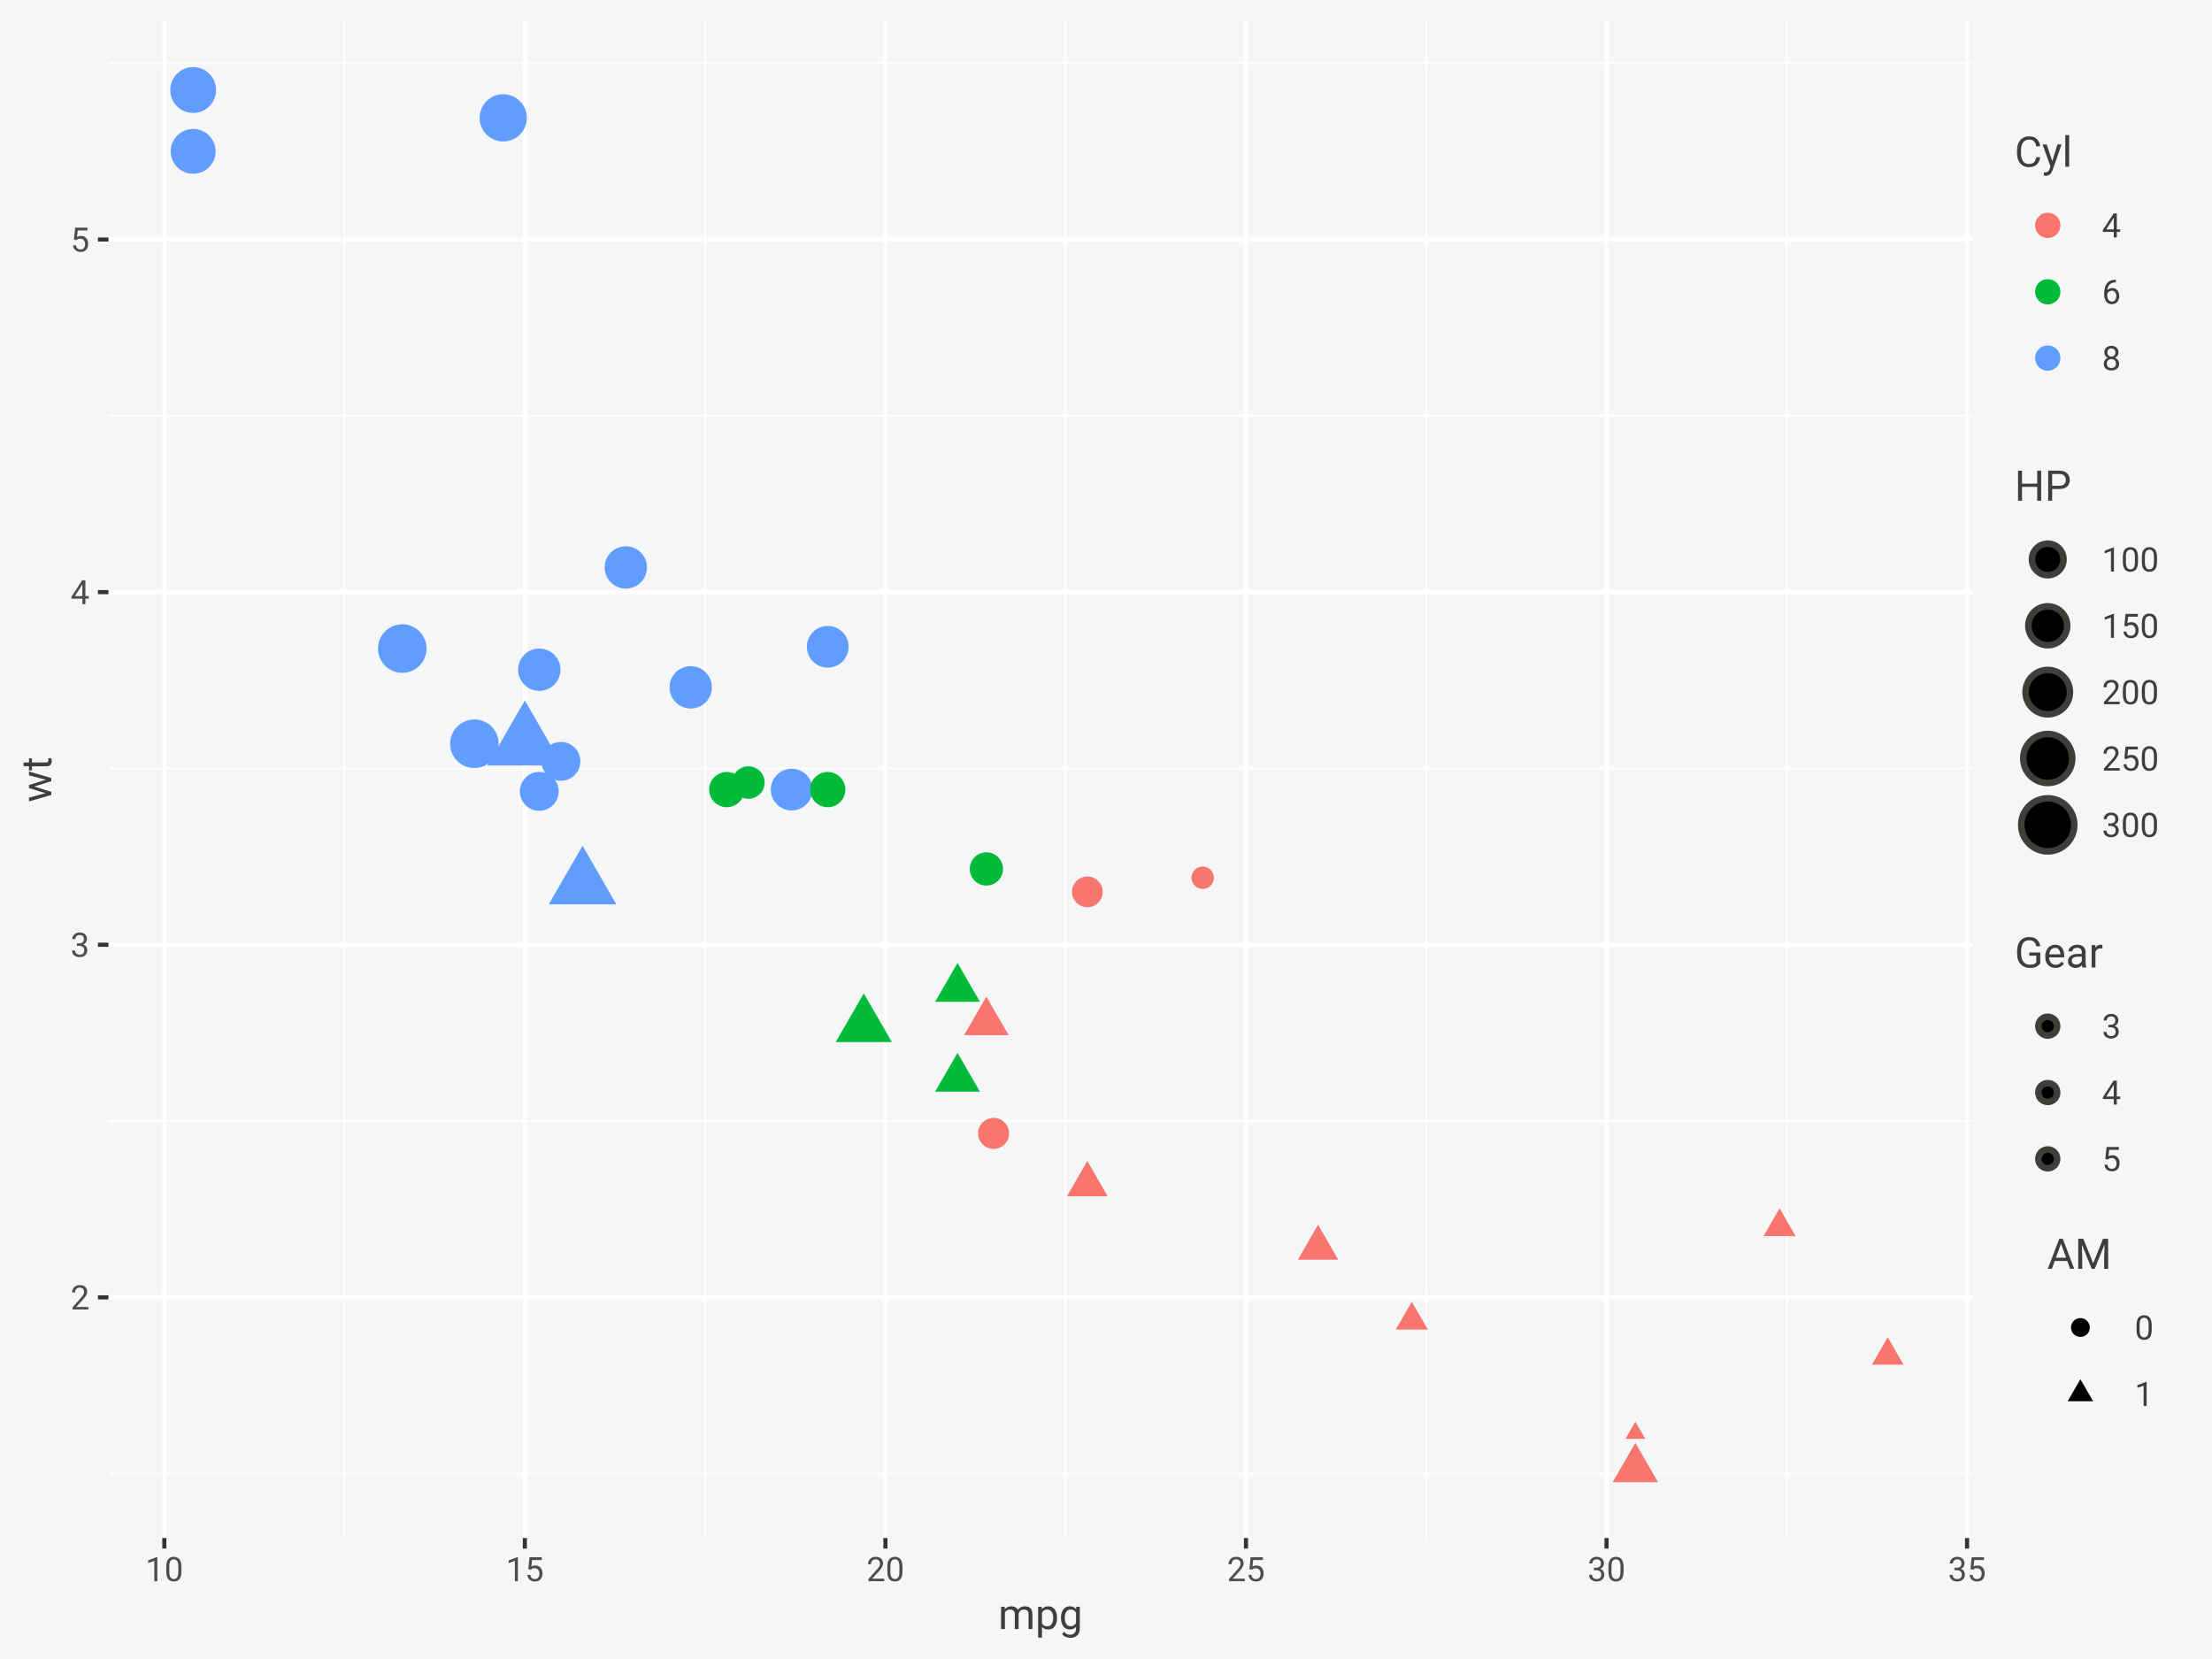
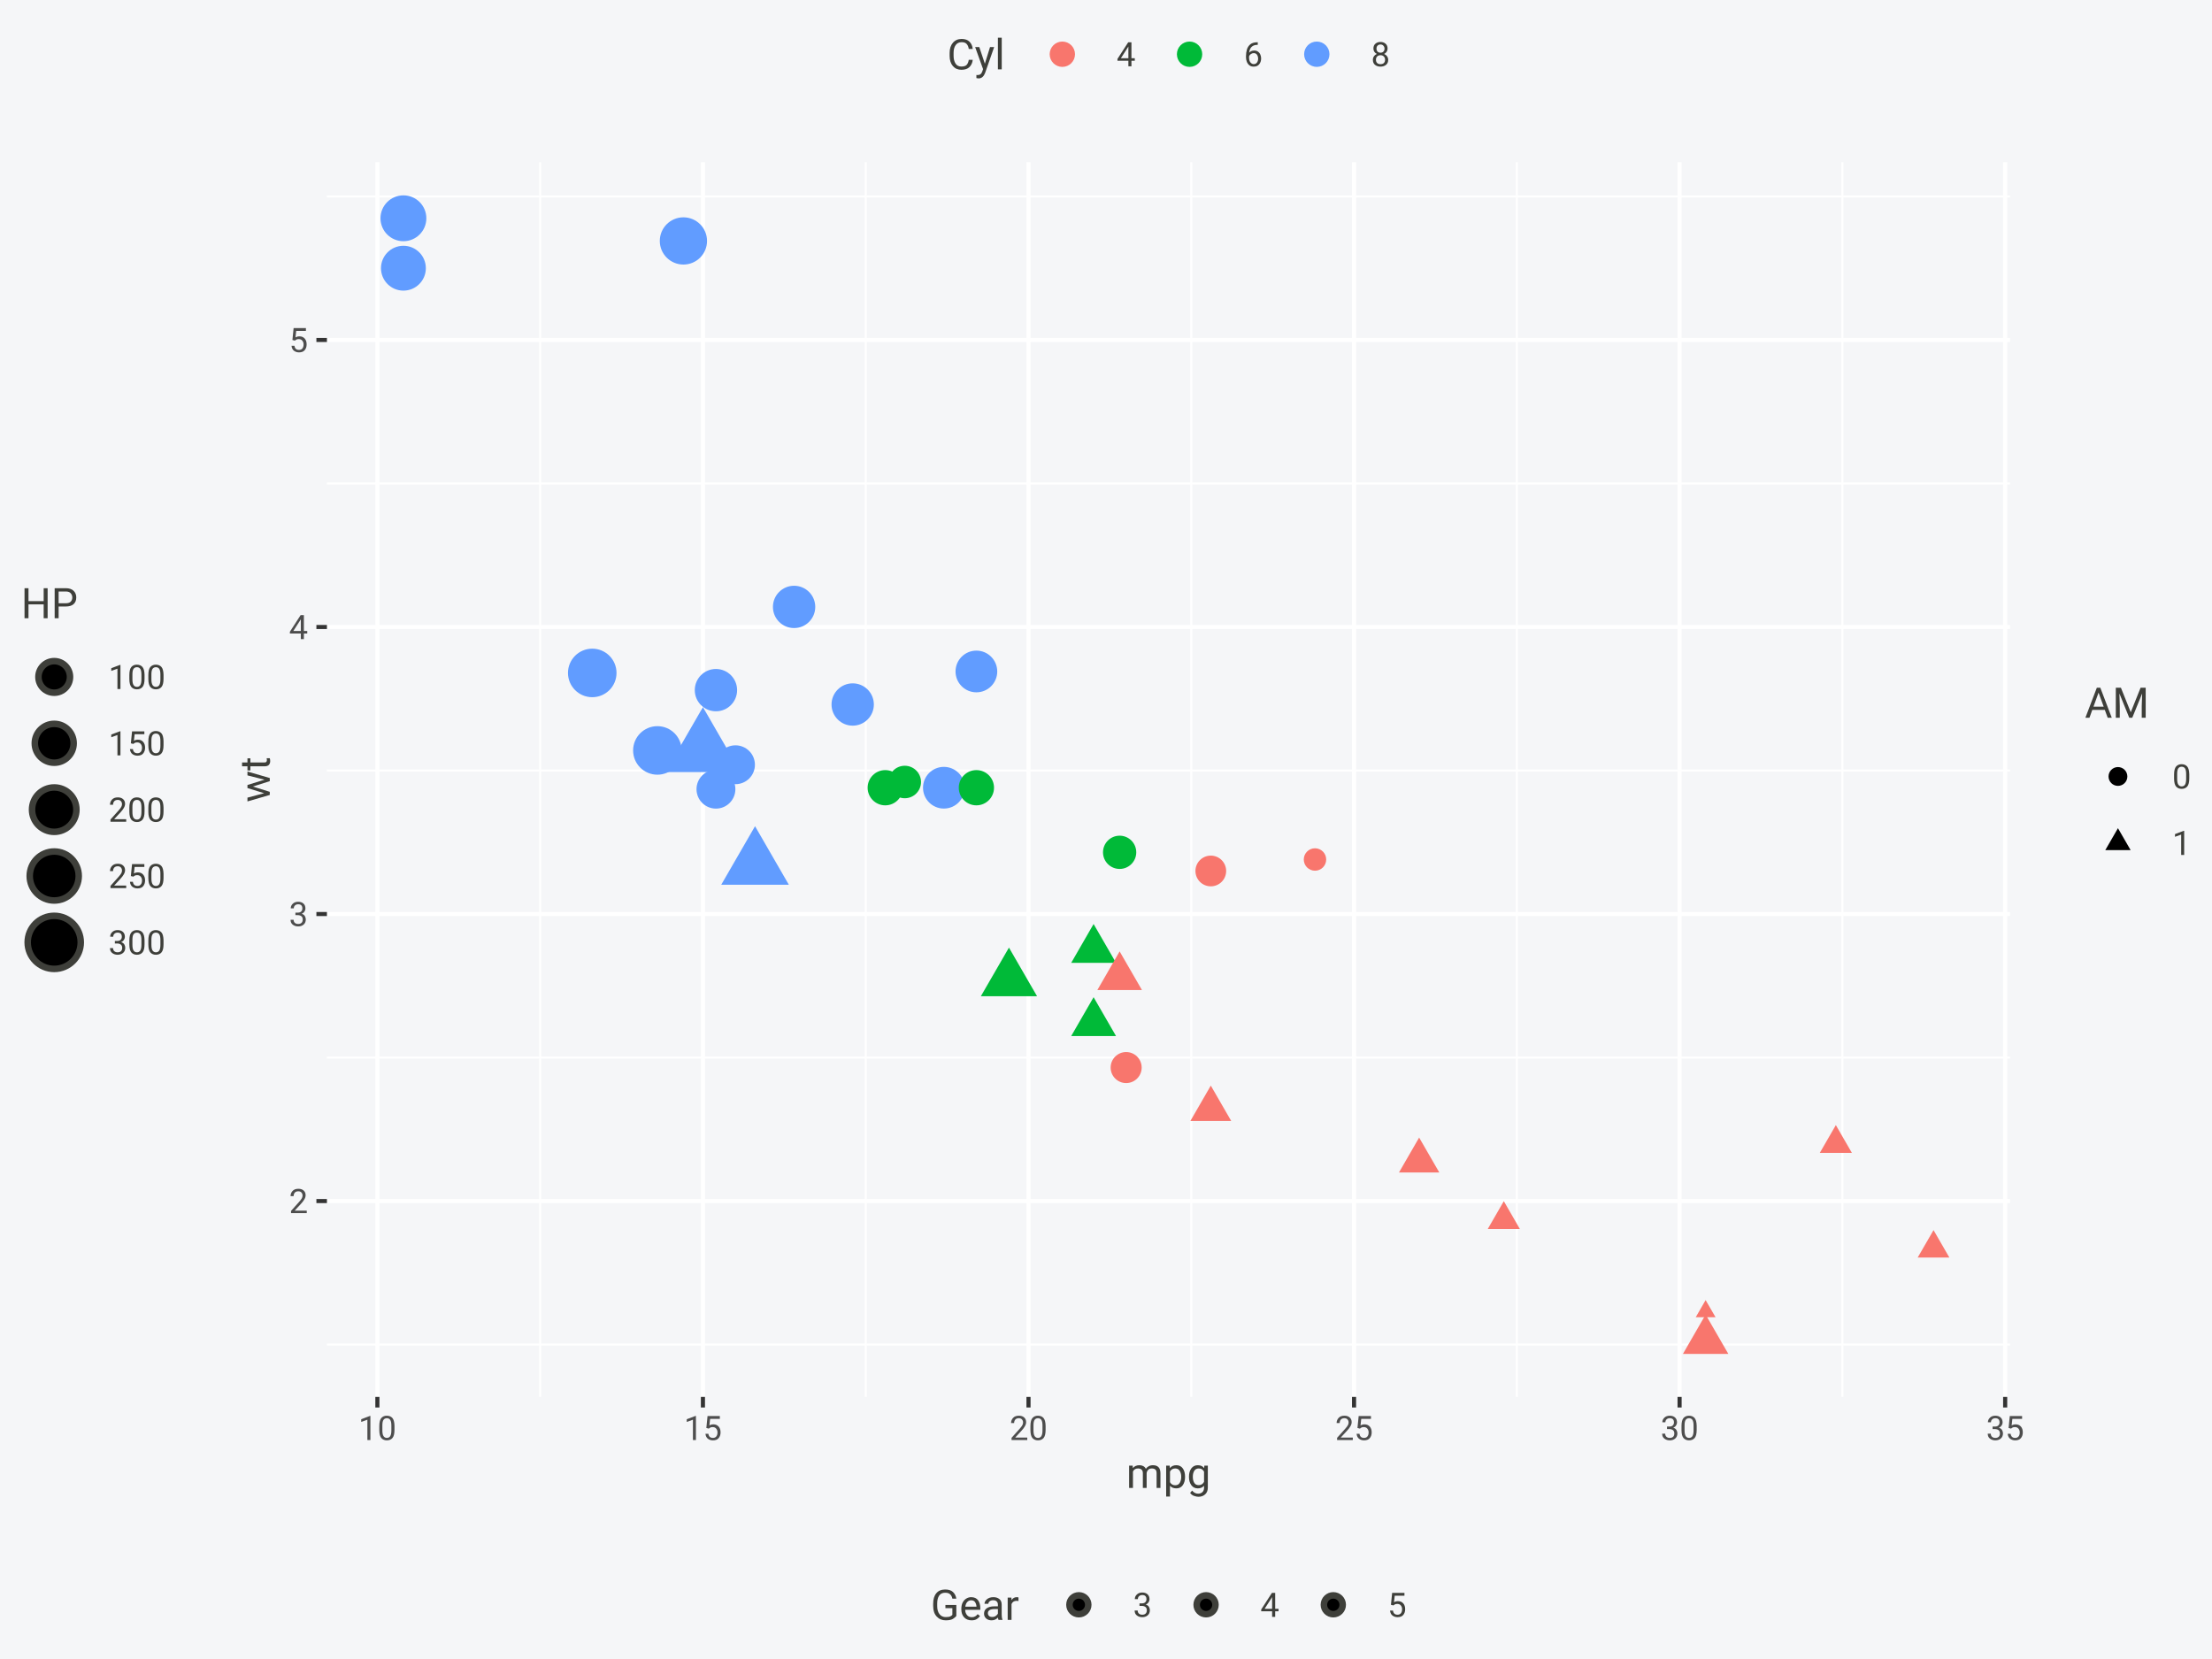
<svg xmlns="http://www.w3.org/2000/svg" width="576.00pt" height="432.00pt" viewBox="0 0 576.00 432.00">
  <g class="svglite">
    <defs>
      <style type="text/css">
    /* theme-aware-processed */
    .svglite line, .svglite polyline, .svglite polygon, .svglite path, .svglite circle {
      fill: none;
      stroke: #3E3F3A;
      stroke-linecap: round;
      stroke-linejoin: round;
      stroke-miterlimit: 10.00;
    }
    .svglite &gt; g &gt; rect {
      fill: none;
      stroke: #3E3F3A;
      stroke-linecap: round;
      stroke-linejoin: round;
      stroke-miterlimit: 10.00;
    }
    .svglite text {
      white-space: pre;
      fill: #3E3F3A;
    }
    .svglite g.glyphgroup path {
      fill: inherit;
      stroke: none;
    }
  </style>
    </defs>
    <rect width="100%" height="100%" style="stroke: none; fill: #F5F6F8;" />
    <defs>
      <clipPath id="cpMC4wMHw1NzYuMDB8MC4wMHw0MzIuMDA=">
        <rect x="0.00" y="0.00" width="576.00" height="432.00" />
      </clipPath>
    </defs>
    <g clip-path="url(#cpMC4wMHw1NzYuMDB8MC4wMHw0MzIuMDA=)">
-       <rect x="0.00" y="0.00" width="576.00" height="432.00" style="stroke-width: 1.07; stroke: none;" /> fill: #F5F6F8;' /&gt;
+       <rect x="0" y="0.00" width="576.00" height="432.00" style="stroke-width: 1.07; stroke: none;" /> fill: #F5F6F8;' /&gt;
</g>
    <defs>
-       <clipPath id="cpMjguMjR8NTEzLjYzfDUuNDh8NDAwLjUw">
-         <rect x="28.24" y="5.48" width="485.39" height="395.02" />
+       <clipPath id="cpODUuMTN8NTIzLjQxfDQyLjIyfDM2My43Ng==">
+         <rect x="85.13" y="42.22" width="438.28" height="321.54" />
      </clipPath>
    </defs>
-     <g clip-path="url(#cpMjguMjR8NTEzLjYzfDUuNDh8NDAwLjUw)">
-       <rect x="28.24" y="5.48" width="485.39" height="395.02" style="stroke-width: 1.07; stroke: none;" /> fill: #F5F6F8;' /&gt;
- <polyline points="28.24,383.74 513.63,383.74 " style="stroke-width: 0.53; stroke: #FFFFFF; stroke-linecap: butt;" />
-       <polyline points="28.24,291.92 513.63,291.92 " style="stroke-width: 0.53; stroke: #FFFFFF; stroke-linecap: butt;" />
-       <polyline points="28.24,200.10 513.63,200.10 " style="stroke-width: 0.53; stroke: #FFFFFF; stroke-linecap: butt;" />
-       <polyline points="28.24,108.28 513.63,108.28 " style="stroke-width: 0.53; stroke: #FFFFFF; stroke-linecap: butt;" />
-       <polyline points="28.24,16.46 513.63,16.46 " style="stroke-width: 0.53; stroke: #FFFFFF; stroke-linecap: butt;" />
-       <polyline points="89.73,400.50 89.73,5.48 " style="stroke-width: 0.53; stroke: #FFFFFF; stroke-linecap: butt;" />
-       <polyline points="183.62,400.50 183.62,5.48 " style="stroke-width: 0.53; stroke: #FFFFFF; stroke-linecap: butt;" />
-       <polyline points="277.50,400.50 277.50,5.48 " style="stroke-width: 0.53; stroke: #FFFFFF; stroke-linecap: butt;" />
-       <polyline points="371.39,400.50 371.39,5.48 " style="stroke-width: 0.53; stroke: #FFFFFF; stroke-linecap: butt;" />
-       <polyline points="465.28,400.50 465.28,5.48 " style="stroke-width: 0.53; stroke: #FFFFFF; stroke-linecap: butt;" />
-       <polyline points="28.24,337.83 513.63,337.83 " style="stroke-width: 1.07; stroke: #FFFFFF; stroke-linecap: butt;" />
-       <polyline points="28.24,246.01 513.63,246.01 " style="stroke-width: 1.07; stroke: #FFFFFF; stroke-linecap: butt;" />
-       <polyline points="28.24,154.19 513.63,154.19 " style="stroke-width: 1.07; stroke: #FFFFFF; stroke-linecap: butt;" />
-       <polyline points="28.24,62.37 513.63,62.37 " style="stroke-width: 1.07; stroke: #FFFFFF; stroke-linecap: butt;" />
-       <polyline points="42.79,400.50 42.79,5.48 " style="stroke-width: 1.07; stroke: #FFFFFF; stroke-linecap: butt;" />
-       <polyline points="136.67,400.50 136.67,5.48 " style="stroke-width: 1.07; stroke: #FFFFFF; stroke-linecap: butt;" />
-       <polyline points="230.56,400.50 230.56,5.48 " style="stroke-width: 1.07; stroke: #FFFFFF; stroke-linecap: butt;" />
-       <polyline points="324.45,400.50 324.45,5.48 " style="stroke-width: 1.07; stroke: #FFFFFF; stroke-linecap: butt;" />
-       <polyline points="418.33,400.50 418.33,5.48 " style="stroke-width: 1.07; stroke: #FFFFFF; stroke-linecap: butt;" />
-       <polyline points="512.22,400.50 512.22,5.48 " style="stroke-width: 1.07; stroke: #FFFFFF; stroke-linecap: butt;" />
-       <polygon points="249.34,274.16 255.17,284.27 243.50,284.27 " style="stroke-width: 1.70; stroke: none; fill: #00BA38;" />
-       <polygon points="249.34,250.75 255.17,260.86 243.50,260.86 " style="stroke-width: 1.70; stroke: none; fill: #00BA38;" />
-       <polygon points="283.14,302.31 288.45,311.52 277.82,311.52 " style="stroke-width: 1.70; stroke: none; fill: #F8766D;" />
-       <circle cx="256.85" cy="226.27" r="4.33" style="stroke-width: 1.70; stroke: none; fill: #00BA38;" />
-       <circle cx="206.15" cy="205.61" r="5.43" style="stroke-width: 1.70; stroke: none; fill: #619CFF;" />
-       <circle cx="194.88" cy="203.77" r="4.23" style="stroke-width: 1.70; stroke: none; fill: #00BA38;" />
-       <circle cx="123.53" cy="193.67" r="6.32" style="stroke-width: 1.70; stroke: none; fill: #619CFF;" />
-       <circle cx="313.18" cy="228.56" r="2.92" style="stroke-width: 1.70; stroke: none; fill: #F8766D;" />
-       <circle cx="283.14" cy="232.24" r="4.00" style="stroke-width: 1.70; stroke: none; fill: #F8766D;" />
-       <circle cx="215.54" cy="205.61" r="4.59" style="stroke-width: 1.70; stroke: none; fill: #00BA38;" />
-       <circle cx="189.25" cy="205.61" r="4.59" style="stroke-width: 1.70; stroke: none; fill: #00BA38;" />
-       <circle cx="162.96" cy="147.76" r="5.51" style="stroke-width: 1.70; stroke: none; fill: #619CFF;" />
-       <circle cx="179.86" cy="178.98" r="5.51" style="stroke-width: 1.70; stroke: none; fill: #619CFF;" />
-       <circle cx="140.43" cy="174.39" r="5.51" style="stroke-width: 1.70; stroke: none; fill: #619CFF;" />
-       <circle cx="50.30" cy="39.41" r="5.84" style="stroke-width: 1.70; stroke: none; fill: #619CFF;" />
-       <circle cx="50.30" cy="23.44" r="5.97" style="stroke-width: 1.70; stroke: none; fill: #619CFF;" />
-       <circle cx="131.04" cy="30.69" r="6.15" style="stroke-width: 1.70; stroke: none; fill: #619CFF;" />
-       <polygon points="463.40,314.64 467.58,321.88 459.22,321.88 " style="stroke-width: 1.70; stroke: none; fill: #F8766D;" />
-       <polygon points="425.84,370.20 428.43,374.67 423.26,374.67 " style="stroke-width: 1.70; stroke: none; fill: #F8766D;" />
-       <polygon points="491.56,348.22 495.69,355.36 487.44,355.36 " style="stroke-width: 1.70; stroke: none; fill: #F8766D;" />
-       <circle cx="258.73" cy="295.13" r="4.04" style="stroke-width: 1.70; stroke: none; fill: #F8766D;" />
-       <circle cx="146.06" cy="198.26" r="5.06" style="stroke-width: 1.70; stroke: none; fill: #619CFF;" />
-       <circle cx="140.43" cy="206.07" r="5.06" style="stroke-width: 1.70; stroke: none; fill: #619CFF;" />
-       <circle cx="104.75" cy="168.88" r="6.32" style="stroke-width: 1.70; stroke: none; fill: #619CFF;" />
-       <circle cx="215.54" cy="168.42" r="5.43" style="stroke-width: 1.70; stroke: none; fill: #619CFF;" />
-       <polygon points="367.63,338.97 371.81,346.21 363.45,346.21 " style="stroke-width: 1.70; stroke: none; fill: #F8766D;" />
-       <polygon points="343.22,318.91 348.47,328.01 337.97,328.01 " style="stroke-width: 1.70; stroke: none; fill: #F8766D;" />
-       <polygon points="425.84,375.71 431.76,385.96 419.93,385.96 " style="stroke-width: 1.70; stroke: none; fill: #F8766D;" />
-       <polygon points="151.70,220.24 160.50,235.48 142.90,235.48 " style="stroke-width: 1.70; stroke: none; fill: #619CFF;" />
-       <polygon points="224.93,258.68 232.25,271.35 217.61,271.35 " style="stroke-width: 1.70; stroke: none; fill: #00BA38;" />
-       <polygon points="136.67,182.39 146.44,199.31 126.91,199.31 " style="stroke-width: 1.70; stroke: none; fill: #619CFF;" />
-       <polygon points="256.85,259.51 262.66,269.56 251.04,269.56 " style="stroke-width: 1.70; stroke: none; fill: #F8766D;" />
+     <g clip-path="url(#cpODUuMTN8NTIzLjQxfDQyLjIyfDM2My43Ng==)">
+       <rect x="85.13" y="42.22" width="438.28" height="321.54" style="stroke-width: 1.07; stroke: none;" /> fill: #F5F6F8;' /&gt;
+ <polyline points="85.13,350.12 523.41,350.12 " style="stroke-width: 0.53; stroke: #FFFFFF; stroke-linecap: butt;" />
+       <polyline points="85.13,275.38 523.41,275.38 " style="stroke-width: 0.53; stroke: #FFFFFF; stroke-linecap: butt;" />
+       <polyline points="85.13,200.64 523.41,200.64 " style="stroke-width: 0.53; stroke: #FFFFFF; stroke-linecap: butt;" />
+       <polyline points="85.13,125.90 523.41,125.90 " style="stroke-width: 0.53; stroke: #FFFFFF; stroke-linecap: butt;" />
+       <polyline points="85.13,51.16 523.41,51.16 " style="stroke-width: 0.53; stroke: #FFFFFF; stroke-linecap: butt;" />
+       <polyline points="140.66,363.76 140.66,42.22 " style="stroke-width: 0.53; stroke: #FFFFFF; stroke-linecap: butt;" />
+       <polyline points="225.43,363.76 225.43,42.22 " style="stroke-width: 0.53; stroke: #FFFFFF; stroke-linecap: butt;" />
+       <polyline points="310.20,363.76 310.20,42.22 " style="stroke-width: 0.53; stroke: #FFFFFF; stroke-linecap: butt;" />
+       <polyline points="394.98,363.76 394.98,42.22 " style="stroke-width: 0.53; stroke: #FFFFFF; stroke-linecap: butt;" />
+       <polyline points="479.75,363.76 479.75,42.22 " style="stroke-width: 0.53; stroke: #FFFFFF; stroke-linecap: butt;" />
+       <polyline points="85.13,312.75 523.41,312.75 " style="stroke-width: 1.07; stroke: #FFFFFF; stroke-linecap: butt;" />
+       <polyline points="85.13,238.01 523.41,238.01 " style="stroke-width: 1.07; stroke: #FFFFFF; stroke-linecap: butt;" />
+       <polyline points="85.13,163.27 523.41,163.27 " style="stroke-width: 1.07; stroke: #FFFFFF; stroke-linecap: butt;" />
+       <polyline points="85.13,88.53 523.41,88.53 " style="stroke-width: 1.07; stroke: #FFFFFF; stroke-linecap: butt;" />
+       <polyline points="98.27,363.76 98.27,42.22 " style="stroke-width: 1.07; stroke: #FFFFFF; stroke-linecap: butt;" />
+       <polyline points="183.04,363.76 183.04,42.22 " style="stroke-width: 1.07; stroke: #FFFFFF; stroke-linecap: butt;" />
+       <polyline points="267.82,363.76 267.82,42.22 " style="stroke-width: 1.07; stroke: #FFFFFF; stroke-linecap: butt;" />
+       <polyline points="352.59,363.76 352.59,42.22 " style="stroke-width: 1.07; stroke: #FFFFFF; stroke-linecap: butt;" />
+       <polyline points="437.36,363.76 437.36,42.22 " style="stroke-width: 1.07; stroke: #FFFFFF; stroke-linecap: butt;" />
+       <polyline points="522.14,363.76 522.14,42.22 " style="stroke-width: 1.07; stroke: #FFFFFF; stroke-linecap: butt;" />
+       <polygon points="284.77,259.67 290.61,269.78 278.94,269.78 " style="stroke-width: 1.70; stroke: none; fill: #00BA38;" />
+       <polygon points="284.77,240.61 290.61,250.72 278.94,250.72 " style="stroke-width: 1.70; stroke: none; fill: #00BA38;" />
+       <polygon points="315.29,282.69 320.61,291.90 309.97,291.90 " style="stroke-width: 1.70; stroke: none; fill: #F8766D;" />
+       <circle cx="291.55" cy="221.94" r="4.33" style="stroke-width: 1.70; stroke: none; fill: #00BA38;" />
+       <circle cx="245.78" cy="205.12" r="5.43" style="stroke-width: 1.70; stroke: none; fill: #619CFF;" />
+       <circle cx="235.60" cy="203.63" r="4.23" style="stroke-width: 1.70; stroke: none; fill: #00BA38;" />
+       <circle cx="171.18" cy="195.41" r="6.32" style="stroke-width: 1.70; stroke: none; fill: #619CFF;" />
+       <circle cx="342.42" cy="223.81" r="2.92" style="stroke-width: 1.70; stroke: none; fill: #F8766D;" />
+       <circle cx="315.29" cy="226.80" r="4.00" style="stroke-width: 1.70; stroke: none; fill: #F8766D;" />
+       <circle cx="254.25" cy="205.12" r="4.59" style="stroke-width: 1.70; stroke: none; fill: #00BA38;" />
+       <circle cx="230.52" cy="205.12" r="4.59" style="stroke-width: 1.70; stroke: none; fill: #00BA38;" />
+       <circle cx="206.78" cy="158.04" r="5.51" style="stroke-width: 1.70; stroke: none; fill: #619CFF;" />
+       <circle cx="222.04" cy="183.45" r="5.51" style="stroke-width: 1.70; stroke: none; fill: #619CFF;" />
+       <circle cx="186.43" cy="179.71" r="5.51" style="stroke-width: 1.70; stroke: none; fill: #619CFF;" />
+       <circle cx="105.05" cy="69.84" r="5.84" style="stroke-width: 1.70; stroke: none; fill: #619CFF;" />
+       <circle cx="105.05" cy="56.84" r="5.97" style="stroke-width: 1.70; stroke: none; fill: #619CFF;" />
+       <circle cx="177.96" cy="62.74" r="6.15" style="stroke-width: 1.70; stroke: none; fill: #619CFF;" />
+       <polygon points="478.05,292.97 482.23,300.21 473.87,300.21 " style="stroke-width: 1.70; stroke: none; fill: #F8766D;" />
+       <polygon points="444.14,338.54 446.73,343.01 441.56,343.01 " style="stroke-width: 1.70; stroke: none; fill: #F8766D;" />
+       <polygon points="503.49,320.32 507.61,327.46 499.36,327.46 " style="stroke-width: 1.70; stroke: none; fill: #F8766D;" />
+       <circle cx="293.25" cy="277.99" r="4.04" style="stroke-width: 1.70; stroke: none; fill: #F8766D;" />
+       <circle cx="191.52" cy="199.14" r="5.06" style="stroke-width: 1.70; stroke: none; fill: #619CFF;" />
+       <circle cx="186.43" cy="205.50" r="5.06" style="stroke-width: 1.70; stroke: none; fill: #619CFF;" />
+       <circle cx="154.22" cy="175.23" r="6.32" style="stroke-width: 1.70; stroke: none; fill: #619CFF;" />
+       <circle cx="254.25" cy="174.85" r="5.43" style="stroke-width: 1.70; stroke: none; fill: #619CFF;" />
+       <polygon points="391.59,312.78 395.77,320.02 387.41,320.02 " style="stroke-width: 1.70; stroke: none; fill: #F8766D;" />
+       <polygon points="369.54,296.22 374.79,305.31 364.29,305.31 " style="stroke-width: 1.70; stroke: none; fill: #F8766D;" />
+       <polygon points="444.14,342.31 450.06,352.56 438.23,352.56 " style="stroke-width: 1.70; stroke: none; fill: #F8766D;" />
+       <polygon points="196.61,215.14 205.41,230.38 187.81,230.38 " style="stroke-width: 1.70; stroke: none; fill: #619CFF;" />
+       <polygon points="262.73,246.75 270.05,259.42 255.41,259.42 " style="stroke-width: 1.70; stroke: none; fill: #00BA38;" />
+       <polygon points="183.04,184.13 192.81,201.04 173.28,201.04 " style="stroke-width: 1.70; stroke: none; fill: #619CFF;" />
+       <polygon points="291.55,247.74 297.36,257.80 285.75,257.80 " style="stroke-width: 1.70; stroke: none; fill: #F8766D;" />
    </g>
    <g clip-path="url(#cpMC4wMHw1NzYuMDB8MC4wMHw0MzIuMDA=)">
-       <text x="23.31" y="340.98" text-anchor="end" style="font-size: 8.80px;fill: #4D4D4D; font-family: &quot;Roboto&quot;, -apple-system, BlinkMacSystemFont, &quot;Segoe UI&quot;, system-ui, sans-serif;" textLength="4.89px" lengthAdjust="spacingAndGlyphs">2</text>
-       <text x="23.31" y="249.16" text-anchor="end" style="font-size: 8.80px;fill: #4D4D4D; font-family: &quot;Roboto&quot;, -apple-system, BlinkMacSystemFont, &quot;Segoe UI&quot;, system-ui, sans-serif;" textLength="4.89px" lengthAdjust="spacingAndGlyphs">3</text>
-       <text x="23.31" y="157.34" text-anchor="end" style="font-size: 8.80px;fill: #4D4D4D; font-family: &quot;Roboto&quot;, -apple-system, BlinkMacSystemFont, &quot;Segoe UI&quot;, system-ui, sans-serif;" textLength="4.89px" lengthAdjust="spacingAndGlyphs">4</text>
-       <text x="23.31" y="65.52" text-anchor="end" style="font-size: 8.80px;fill: #4D4D4D; font-family: &quot;Roboto&quot;, -apple-system, BlinkMacSystemFont, &quot;Segoe UI&quot;, system-ui, sans-serif;" textLength="4.89px" lengthAdjust="spacingAndGlyphs">5</text>
-       <polyline points="25.50,337.83 28.24,337.83 " style="stroke-width: 1.07; stroke: #333333; stroke-linecap: butt;" />
-       <polyline points="25.50,246.01 28.24,246.01 " style="stroke-width: 1.07; stroke: #333333; stroke-linecap: butt;" />
-       <polyline points="25.50,154.19 28.24,154.19 " style="stroke-width: 1.07; stroke: #333333; stroke-linecap: butt;" />
-       <polyline points="25.50,62.37 28.24,62.37 " style="stroke-width: 1.07; stroke: #333333; stroke-linecap: butt;" />
-       <polyline points="42.79,403.24 42.79,400.50 " style="stroke-width: 1.07; stroke: #333333; stroke-linecap: butt;" />
-       <polyline points="136.67,403.24 136.67,400.50 " style="stroke-width: 1.07; stroke: #333333; stroke-linecap: butt;" />
-       <polyline points="230.56,403.24 230.56,400.50 " style="stroke-width: 1.07; stroke: #333333; stroke-linecap: butt;" />
-       <polyline points="324.45,403.24 324.45,400.50 " style="stroke-width: 1.07; stroke: #333333; stroke-linecap: butt;" />
-       <polyline points="418.33,403.24 418.33,400.50 " style="stroke-width: 1.07; stroke: #333333; stroke-linecap: butt;" />
-       <polyline points="512.22,403.24 512.22,400.50 " style="stroke-width: 1.07; stroke: #333333; stroke-linecap: butt;" />
-       <text x="42.79" y="411.74" text-anchor="middle" style="font-size: 8.80px;fill: #4D4D4D; font-family: &quot;Roboto&quot;, -apple-system, BlinkMacSystemFont, &quot;Segoe UI&quot;, system-ui, sans-serif;" textLength="9.78px" lengthAdjust="spacingAndGlyphs">10</text>
-       <text x="136.67" y="411.74" text-anchor="middle" style="font-size: 8.80px;fill: #4D4D4D; font-family: &quot;Roboto&quot;, -apple-system, BlinkMacSystemFont, &quot;Segoe UI&quot;, system-ui, sans-serif;" textLength="9.78px" lengthAdjust="spacingAndGlyphs">15</text>
-       <text x="230.56" y="411.74" text-anchor="middle" style="font-size: 8.80px;fill: #4D4D4D; font-family: &quot;Roboto&quot;, -apple-system, BlinkMacSystemFont, &quot;Segoe UI&quot;, system-ui, sans-serif;" textLength="9.78px" lengthAdjust="spacingAndGlyphs">20</text>
-       <text x="324.45" y="411.74" text-anchor="middle" style="font-size: 8.80px;fill: #4D4D4D; font-family: &quot;Roboto&quot;, -apple-system, BlinkMacSystemFont, &quot;Segoe UI&quot;, system-ui, sans-serif;" textLength="9.78px" lengthAdjust="spacingAndGlyphs">25</text>
-       <text x="418.33" y="411.74" text-anchor="middle" style="font-size: 8.80px;fill: #4D4D4D; font-family: &quot;Roboto&quot;, -apple-system, BlinkMacSystemFont, &quot;Segoe UI&quot;, system-ui, sans-serif;" textLength="9.78px" lengthAdjust="spacingAndGlyphs">30</text>
-       <text x="512.22" y="411.74" text-anchor="middle" style="font-size: 8.80px;fill: #4D4D4D; font-family: &quot;Roboto&quot;, -apple-system, BlinkMacSystemFont, &quot;Segoe UI&quot;, system-ui, sans-serif;" textLength="9.78px" lengthAdjust="spacingAndGlyphs">35</text>
-       <text x="270.93" y="424.20" text-anchor="middle" style="font-size: 11.00px; font-family: &quot;Roboto&quot;, -apple-system, BlinkMacSystemFont, &quot;Segoe UI&quot;, system-ui, sans-serif;" textLength="21.41px" lengthAdjust="spacingAndGlyphs">mpg</text>
-       <text transform="translate(13.36,202.99) rotate(-90)" text-anchor="middle" style="font-size: 11.00px; font-family: &quot;Roboto&quot;, -apple-system, BlinkMacSystemFont, &quot;Segoe UI&quot;, system-ui, sans-serif;" textLength="11.00px" lengthAdjust="spacingAndGlyphs">wt</text>
-       <rect x="524.59" y="34.38" width="45.94" height="337.22" style="stroke-width: 0.75; stroke: none;" /> fill: #F5F6F8;' /&gt;
- <rect x="524.59" y="34.38" width="27.65" height="76.02" style="stroke-width: 1.07; stroke: none;" /> fill: #F5F6F8;' /&gt;
- <text x="524.59" y="43.42" style="font-size: 11.00px; font-family: &quot;Roboto&quot;, -apple-system, BlinkMacSystemFont, &quot;Segoe UI&quot;, system-ui, sans-serif;" textLength="15.88px" lengthAdjust="spacingAndGlyphs">Cyl</text>
-       <rect x="524.59" y="50.05" width="17.28" height="17.28" style="stroke-width: 1.07; stroke: none;" /> fill: #F5F6F8;' /&gt;
- <circle cx="533.23" cy="58.69" r="2.45" style="stroke-width: 1.70; stroke: #F8766D; fill: #F8766D;" />
-       <rect x="524.59" y="67.33" width="17.28" height="17.28" style="stroke-width: 1.07; stroke: none;" /> fill: #F5F6F8;' /&gt;
- <circle cx="533.23" cy="75.97" r="2.45" style="stroke-width: 1.70; stroke: #00BA38; fill: #00BA38;" />
-       <rect x="524.59" y="84.61" width="17.28" height="17.28" style="stroke-width: 1.07; stroke: none;" /> fill: #F5F6F8;' /&gt;
- <circle cx="533.23" cy="93.25" r="2.45" style="stroke-width: 1.70; stroke: #619CFF; fill: #619CFF;" />
-       <text x="547.34" y="61.84" style="font-size: 8.80px; font-family: &quot;Roboto&quot;, -apple-system, BlinkMacSystemFont, &quot;Segoe UI&quot;, system-ui, sans-serif;" textLength="4.89px" lengthAdjust="spacingAndGlyphs">4</text>
-       <text x="547.34" y="79.12" style="font-size: 8.80px; font-family: &quot;Roboto&quot;, -apple-system, BlinkMacSystemFont, &quot;Segoe UI&quot;, system-ui, sans-serif;" textLength="4.89px" lengthAdjust="spacingAndGlyphs">6</text>
-       <text x="547.34" y="96.40" style="font-size: 8.80px; font-family: &quot;Roboto&quot;, -apple-system, BlinkMacSystemFont, &quot;Segoe UI&quot;, system-ui, sans-serif;" textLength="4.89px" lengthAdjust="spacingAndGlyphs">8</text>
-       <rect x="524.59" y="121.36" width="45.94" height="102.07" style="stroke-width: 1.07; stroke: none;" /> fill: #F5F6F8;' /&gt;
- <text x="524.59" y="130.39" style="font-size: 11.00px; font-family: &quot;Roboto&quot;, -apple-system, BlinkMacSystemFont, &quot;Segoe UI&quot;, system-ui, sans-serif;" textLength="15.28px" lengthAdjust="spacingAndGlyphs">HP</text>
-       <rect x="524.59" y="137.03" width="17.28" height="17.28" style="stroke-width: 1.07; stroke: none;" /> fill: #F5F6F8;' /&gt;
- <circle cx="533.23" cy="145.67" r="4.11" style="stroke-width: 1.70; fill: #000000;" />
-       <rect x="524.59" y="154.31" width="17.28" height="17.28" style="stroke-width: 1.07; stroke: none;" /> fill: #F5F6F8;' /&gt;
- <circle cx="533.23" cy="162.95" r="5.06" style="stroke-width: 1.70; fill: #000000;" />
-       <rect x="524.59" y="171.59" width="17.28" height="17.28" style="stroke-width: 1.07; stroke: none;" /> fill: #F5F6F8;' /&gt;
- <circle cx="533.23" cy="180.23" r="5.78" style="stroke-width: 1.70; fill: #000000;" />
-       <rect x="524.59" y="188.87" width="17.28" height="17.28" style="stroke-width: 1.07; stroke: none;" /> fill: #F5F6F8;' /&gt;
- <circle cx="533.23" cy="197.51" r="6.38" style="stroke-width: 1.70; fill: #000000;" />
-       <rect x="524.59" y="206.15" width="17.28" height="17.28" style="stroke-width: 1.07; stroke: none;" /> fill: #F5F6F8;' /&gt;
- <circle cx="533.23" cy="214.79" r="6.91" style="stroke-width: 1.70; fill: #000000;" />
-       <text x="547.34" y="148.82" style="font-size: 8.80px; font-family: &quot;Roboto&quot;, -apple-system, BlinkMacSystemFont, &quot;Segoe UI&quot;, system-ui, sans-serif;" textLength="14.67px" lengthAdjust="spacingAndGlyphs">100</text>
-       <text x="547.34" y="166.10" style="font-size: 8.80px; font-family: &quot;Roboto&quot;, -apple-system, BlinkMacSystemFont, &quot;Segoe UI&quot;, system-ui, sans-serif;" textLength="14.67px" lengthAdjust="spacingAndGlyphs">150</text>
-       <text x="547.34" y="183.38" style="font-size: 8.80px; font-family: &quot;Roboto&quot;, -apple-system, BlinkMacSystemFont, &quot;Segoe UI&quot;, system-ui, sans-serif;" textLength="14.67px" lengthAdjust="spacingAndGlyphs">200</text>
-       <text x="547.34" y="200.66" style="font-size: 8.80px; font-family: &quot;Roboto&quot;, -apple-system, BlinkMacSystemFont, &quot;Segoe UI&quot;, system-ui, sans-serif;" textLength="14.67px" lengthAdjust="spacingAndGlyphs">250</text>
-       <text x="547.34" y="217.94" style="font-size: 8.80px; font-family: &quot;Roboto&quot;, -apple-system, BlinkMacSystemFont, &quot;Segoe UI&quot;, system-ui, sans-serif;" textLength="14.67px" lengthAdjust="spacingAndGlyphs">300</text>
-       <rect x="524.59" y="234.39" width="27.65" height="76.02" style="stroke-width: 1.07; stroke: none;" /> fill: #F5F6F8;' /&gt;
- <text x="524.59" y="251.93" style="font-size: 11.00px; font-family: &quot;Roboto&quot;, -apple-system, BlinkMacSystemFont, &quot;Segoe UI&quot;, system-ui, sans-serif;" textLength="24.47px" lengthAdjust="spacingAndGlyphs">Gear</text>
-       <rect x="524.59" y="258.57" width="17.28" height="17.28" style="stroke-width: 1.07; stroke: none;" /> fill: #F5F6F8;' /&gt;
- <circle cx="533.23" cy="267.21" r="2.45" style="stroke-width: 1.70; fill: #000000;" />
-       <rect x="524.59" y="275.85" width="17.28" height="17.28" style="stroke-width: 1.07; stroke: none;" /> fill: #F5F6F8;' /&gt;
- <circle cx="533.23" cy="284.49" r="2.45" style="stroke-width: 1.70; fill: #000000;" />
-       <rect x="524.59" y="293.13" width="17.28" height="17.28" style="stroke-width: 1.07; stroke: none;" /> fill: #F5F6F8;' /&gt;
- <circle cx="533.23" cy="301.77" r="2.45" style="stroke-width: 1.70; fill: #000000;" />
-       <text x="547.34" y="270.36" style="font-size: 8.80px; font-family: &quot;Roboto&quot;, -apple-system, BlinkMacSystemFont, &quot;Segoe UI&quot;, system-ui, sans-serif;" textLength="4.89px" lengthAdjust="spacingAndGlyphs">3</text>
-       <text x="547.34" y="287.64" style="font-size: 8.80px; font-family: &quot;Roboto&quot;, -apple-system, BlinkMacSystemFont, &quot;Segoe UI&quot;, system-ui, sans-serif;" textLength="4.89px" lengthAdjust="spacingAndGlyphs">4</text>
-       <text x="547.34" y="304.92" style="font-size: 8.80px; font-family: &quot;Roboto&quot;, -apple-system, BlinkMacSystemFont, &quot;Segoe UI&quot;, system-ui, sans-serif;" textLength="4.89px" lengthAdjust="spacingAndGlyphs">5</text>
-       <rect x="524.59" y="321.37" width="36.15" height="50.23" style="stroke-width: 1.07; stroke: none;" /> fill: #F5F6F8;' /&gt;
- <text x="533.09" y="330.40" style="font-size: 11.00px; font-family: &quot;Roboto&quot;, -apple-system, BlinkMacSystemFont, &quot;Segoe UI&quot;, system-ui, sans-serif;" textLength="16.50px" lengthAdjust="spacingAndGlyphs">AM</text>
-       <rect x="533.09" y="337.04" width="17.28" height="17.28" style="stroke-width: 1.07; stroke: none;" /> fill: #F5F6F8;' /&gt;
- <circle cx="541.73" cy="345.68" r="2.45" style="stroke-width: 1.70; stroke: none; fill: #000000;" />
-       <rect x="533.09" y="354.32" width="17.28" height="17.28" style="stroke-width: 1.07; stroke: none;" /> fill: #F5F6F8;' /&gt;
- <polygon points="541.73,359.15 545.03,364.87 538.43,364.87 " style="stroke-width: 1.70; stroke: none; fill: #000000;" />
-       <text x="555.85" y="348.83" style="font-size: 8.80px; font-family: &quot;Roboto&quot;, -apple-system, BlinkMacSystemFont, &quot;Segoe UI&quot;, system-ui, sans-serif;" textLength="4.89px" lengthAdjust="spacingAndGlyphs">0</text>
-       <text x="555.85" y="366.11" style="font-size: 8.80px; font-family: &quot;Roboto&quot;, -apple-system, BlinkMacSystemFont, &quot;Segoe UI&quot;, system-ui, sans-serif;" textLength="4.89px" lengthAdjust="spacingAndGlyphs">1</text>
+       <text x="80.20" y="315.90" text-anchor="end" style="font-size: 8.80px;fill: #4D4D4D; font-family: &quot;Roboto&quot;, -apple-system, BlinkMacSystemFont, &quot;Segoe UI&quot;, system-ui, sans-serif;" textLength="4.89px" lengthAdjust="spacingAndGlyphs">2</text>
+       <text x="80.20" y="241.16" text-anchor="end" style="font-size: 8.80px;fill: #4D4D4D; font-family: &quot;Roboto&quot;, -apple-system, BlinkMacSystemFont, &quot;Segoe UI&quot;, system-ui, sans-serif;" textLength="4.89px" lengthAdjust="spacingAndGlyphs">3</text>
+       <text x="80.20" y="166.42" text-anchor="end" style="font-size: 8.80px;fill: #4D4D4D; font-family: &quot;Roboto&quot;, -apple-system, BlinkMacSystemFont, &quot;Segoe UI&quot;, system-ui, sans-serif;" textLength="4.89px" lengthAdjust="spacingAndGlyphs">4</text>
+       <text x="80.20" y="91.68" text-anchor="end" style="font-size: 8.80px;fill: #4D4D4D; font-family: &quot;Roboto&quot;, -apple-system, BlinkMacSystemFont, &quot;Segoe UI&quot;, system-ui, sans-serif;" textLength="4.89px" lengthAdjust="spacingAndGlyphs">5</text>
+       <polyline points="82.39,312.75 85.13,312.75 " style="stroke-width: 1.07; stroke: #333333; stroke-linecap: butt;" />
+       <polyline points="82.39,238.01 85.13,238.01 " style="stroke-width: 1.07; stroke: #333333; stroke-linecap: butt;" />
+       <polyline points="82.39,163.27 85.13,163.27 " style="stroke-width: 1.07; stroke: #333333; stroke-linecap: butt;" />
+       <polyline points="82.39,88.53 85.13,88.53 " style="stroke-width: 1.07; stroke: #333333; stroke-linecap: butt;" />
+       <polyline points="98.27,366.50 98.27,363.76 " style="stroke-width: 1.07; stroke: #333333; stroke-linecap: butt;" />
+       <polyline points="183.04,366.50 183.04,363.76 " style="stroke-width: 1.07; stroke: #333333; stroke-linecap: butt;" />
+       <polyline points="267.82,366.50 267.82,363.76 " style="stroke-width: 1.07; stroke: #333333; stroke-linecap: butt;" />
+       <polyline points="352.59,366.50 352.59,363.76 " style="stroke-width: 1.07; stroke: #333333; stroke-linecap: butt;" />
+       <polyline points="437.36,366.50 437.36,363.76 " style="stroke-width: 1.07; stroke: #333333; stroke-linecap: butt;" />
+       <polyline points="522.14,366.50 522.14,363.76 " style="stroke-width: 1.07; stroke: #333333; stroke-linecap: butt;" />
+       <text x="98.27" y="374.99" text-anchor="middle" style="font-size: 8.80px;fill: #4D4D4D; font-family: &quot;Roboto&quot;, -apple-system, BlinkMacSystemFont, &quot;Segoe UI&quot;, system-ui, sans-serif;" textLength="9.78px" lengthAdjust="spacingAndGlyphs">10</text>
+       <text x="183.04" y="374.99" text-anchor="middle" style="font-size: 8.80px;fill: #4D4D4D; font-family: &quot;Roboto&quot;, -apple-system, BlinkMacSystemFont, &quot;Segoe UI&quot;, system-ui, sans-serif;" textLength="9.78px" lengthAdjust="spacingAndGlyphs">15</text>
+       <text x="267.82" y="374.99" text-anchor="middle" style="font-size: 8.80px;fill: #4D4D4D; font-family: &quot;Roboto&quot;, -apple-system, BlinkMacSystemFont, &quot;Segoe UI&quot;, system-ui, sans-serif;" textLength="9.78px" lengthAdjust="spacingAndGlyphs">20</text>
+       <text x="352.59" y="374.99" text-anchor="middle" style="font-size: 8.80px;fill: #4D4D4D; font-family: &quot;Roboto&quot;, -apple-system, BlinkMacSystemFont, &quot;Segoe UI&quot;, system-ui, sans-serif;" textLength="9.78px" lengthAdjust="spacingAndGlyphs">25</text>
+       <text x="437.36" y="374.99" text-anchor="middle" style="font-size: 8.80px;fill: #4D4D4D; font-family: &quot;Roboto&quot;, -apple-system, BlinkMacSystemFont, &quot;Segoe UI&quot;, system-ui, sans-serif;" textLength="9.78px" lengthAdjust="spacingAndGlyphs">30</text>
+       <text x="522.14" y="374.99" text-anchor="middle" style="font-size: 8.80px;fill: #4D4D4D; font-family: &quot;Roboto&quot;, -apple-system, BlinkMacSystemFont, &quot;Segoe UI&quot;, system-ui, sans-serif;" textLength="9.78px" lengthAdjust="spacingAndGlyphs">35</text>
+       <text x="304.27" y="387.46" text-anchor="middle" style="font-size: 11.00px; font-family: &quot;Roboto&quot;, -apple-system, BlinkMacSystemFont, &quot;Segoe UI&quot;, system-ui, sans-serif;" textLength="21.41px" lengthAdjust="spacingAndGlyphs">mpg</text>
+       <text transform="translate(70.25,202.99) rotate(-90)" text-anchor="middle" style="font-size: 11.00px; font-family: &quot;Roboto&quot;, -apple-system, BlinkMacSystemFont, &quot;Segoe UI&quot;, system-ui, sans-serif;" textLength="11.00px" lengthAdjust="spacingAndGlyphs">wt</text>
+       <rect x="534.37" y="177.87" width="36.15" height="50.23" style="stroke-width: 0.75; stroke: none;" /> fill: #F5F6F8;' /&gt;
+ <rect x="534.37" y="177.87" width="36.15" height="50.23" style="stroke-width: 1.07; stroke: none;" /> fill: #F5F6F8;' /&gt;
+ <text x="542.87" y="186.91" style="font-size: 11.00px; font-family: &quot;Roboto&quot;, -apple-system, BlinkMacSystemFont, &quot;Segoe UI&quot;, system-ui, sans-serif;" textLength="16.50px" lengthAdjust="spacingAndGlyphs">AM</text>
+       <rect x="542.87" y="193.55" width="17.28" height="17.28" style="stroke-width: 1.07; stroke: none;" /> fill: #F5F6F8;' /&gt;
+ <circle cx="551.51" cy="202.19" r="2.45" style="stroke-width: 1.70; stroke: none; fill: #000000;" />
+       <rect x="542.87" y="210.83" width="17.28" height="17.28" style="stroke-width: 1.07; stroke: none;" /> fill: #F5F6F8;' /&gt;
+ <polygon points="551.51,215.66 554.81,221.37 548.21,221.37 " style="stroke-width: 1.70; stroke: none; fill: #000000;" />
+       <text x="565.63" y="205.34" style="font-size: 8.80px; font-family: &quot;Roboto&quot;, -apple-system, BlinkMacSystemFont, &quot;Segoe UI&quot;, system-ui, sans-serif;" textLength="4.89px" lengthAdjust="spacingAndGlyphs">0</text>
+       <text x="565.63" y="222.62" style="font-size: 8.80px; font-family: &quot;Roboto&quot;, -apple-system, BlinkMacSystemFont, &quot;Segoe UI&quot;, system-ui, sans-serif;" textLength="4.89px" lengthAdjust="spacingAndGlyphs">1</text>
+       <rect x="5.48" y="151.95" width="45.94" height="102.07" style="stroke-width: 0.75; stroke: none;" /> fill: #F5F6F8;' /&gt;
+ <rect x="5.48" y="151.95" width="45.94" height="102.07" style="stroke-width: 1.07; stroke: none;" /> fill: #F5F6F8;' /&gt;
+ <text x="5.48" y="160.99" style="font-size: 11.00px; font-family: &quot;Roboto&quot;, -apple-system, BlinkMacSystemFont, &quot;Segoe UI&quot;, system-ui, sans-serif;" textLength="15.28px" lengthAdjust="spacingAndGlyphs">HP</text>
+       <rect x="5.48" y="167.63" width="17.28" height="17.28" style="stroke-width: 1.07; stroke: none;" /> fill: #F5F6F8;' /&gt;
+ <circle cx="14.12" cy="176.27" r="4.11" style="stroke-width: 1.70; fill: #000000;" />
+       <rect x="5.48" y="184.91" width="17.28" height="17.28" style="stroke-width: 1.07; stroke: none;" /> fill: #F5F6F8;' /&gt;
+ <circle cx="14.12" cy="193.55" r="5.06" style="stroke-width: 1.70; fill: #000000;" />
+       <rect x="5.48" y="202.19" width="17.28" height="17.28" style="stroke-width: 1.07; stroke: none;" /> fill: #F5F6F8;' /&gt;
+ <circle cx="14.12" cy="210.83" r="5.78" style="stroke-width: 1.70; fill: #000000;" />
+       <rect x="5.48" y="219.47" width="17.28" height="17.28" style="stroke-width: 1.07; stroke: none;" /> fill: #F5F6F8;' /&gt;
+ <circle cx="14.12" cy="228.11" r="6.38" style="stroke-width: 1.70; fill: #000000;" />
+       <rect x="5.48" y="236.75" width="17.28" height="17.28" style="stroke-width: 1.07; stroke: none;" /> fill: #F5F6F8;' /&gt;
+ <circle cx="14.12" cy="245.39" r="6.91" style="stroke-width: 1.70; fill: #000000;" />
+       <text x="28.24" y="179.42" style="font-size: 8.80px; font-family: &quot;Roboto&quot;, -apple-system, BlinkMacSystemFont, &quot;Segoe UI&quot;, system-ui, sans-serif;" textLength="14.67px" lengthAdjust="spacingAndGlyphs">100</text>
+       <text x="28.24" y="196.70" style="font-size: 8.80px; font-family: &quot;Roboto&quot;, -apple-system, BlinkMacSystemFont, &quot;Segoe UI&quot;, system-ui, sans-serif;" textLength="14.67px" lengthAdjust="spacingAndGlyphs">150</text>
+       <text x="28.24" y="213.98" style="font-size: 8.80px; font-family: &quot;Roboto&quot;, -apple-system, BlinkMacSystemFont, &quot;Segoe UI&quot;, system-ui, sans-serif;" textLength="14.67px" lengthAdjust="spacingAndGlyphs">200</text>
+       <text x="28.24" y="231.26" style="font-size: 8.80px; font-family: &quot;Roboto&quot;, -apple-system, BlinkMacSystemFont, &quot;Segoe UI&quot;, system-ui, sans-serif;" textLength="14.67px" lengthAdjust="spacingAndGlyphs">250</text>
+       <text x="28.24" y="248.54" style="font-size: 8.80px; font-family: &quot;Roboto&quot;, -apple-system, BlinkMacSystemFont, &quot;Segoe UI&quot;, system-ui, sans-serif;" textLength="14.67px" lengthAdjust="spacingAndGlyphs">300</text>
+       <rect x="242.34" y="400.74" width="123.86" height="25.78" style="stroke-width: 0.75; stroke: none;" /> fill: #F5F6F8;' /&gt;
+ <rect x="242.34" y="400.74" width="123.86" height="25.78" style="stroke-width: 1.07; stroke: none;" /> fill: #F5F6F8;' /&gt;
+ <text x="242.34" y="421.82" style="font-size: 11.00px; font-family: &quot;Roboto&quot;, -apple-system, BlinkMacSystemFont, &quot;Segoe UI&quot;, system-ui, sans-serif;" textLength="24.47px" lengthAdjust="spacingAndGlyphs">Gear</text>
+       <rect x="272.29" y="409.24" width="17.28" height="17.28" style="stroke-width: 1.07; stroke: none;" /> fill: #F5F6F8;' /&gt;
+ <circle cx="280.93" cy="417.88" r="2.45" style="stroke-width: 1.70; fill: #000000;" />
+       <rect x="305.42" y="409.24" width="17.28" height="17.28" style="stroke-width: 1.07; stroke: none;" /> fill: #F5F6F8;' /&gt;
+ <circle cx="314.06" cy="417.88" r="2.45" style="stroke-width: 1.70; fill: #000000;" />
+       <rect x="338.55" y="409.24" width="17.28" height="17.28" style="stroke-width: 1.07; stroke: none;" /> fill: #F5F6F8;' /&gt;
+ <circle cx="347.19" cy="417.88" r="2.45" style="stroke-width: 1.70; fill: #000000;" />
+       <text x="295.05" y="421.03" style="font-size: 8.80px; font-family: &quot;Roboto&quot;, -apple-system, BlinkMacSystemFont, &quot;Segoe UI&quot;, system-ui, sans-serif;" textLength="4.89px" lengthAdjust="spacingAndGlyphs">3</text>
+       <text x="328.18" y="421.03" style="font-size: 8.80px; font-family: &quot;Roboto&quot;, -apple-system, BlinkMacSystemFont, &quot;Segoe UI&quot;, system-ui, sans-serif;" textLength="4.89px" lengthAdjust="spacingAndGlyphs">4</text>
+       <text x="361.31" y="421.03" style="font-size: 8.80px; font-family: &quot;Roboto&quot;, -apple-system, BlinkMacSystemFont, &quot;Segoe UI&quot;, system-ui, sans-serif;" textLength="4.89px" lengthAdjust="spacingAndGlyphs">5</text>
+       <rect x="246.64" y="5.48" width="115.26" height="25.78" style="stroke-width: 0.75; stroke: none;" /> fill: #F5F6F8;' /&gt;
+ <rect x="246.64" y="5.48" width="115.26" height="25.78" style="stroke-width: 1.07; stroke: none;" /> fill: #F5F6F8;' /&gt;
+ <text x="246.64" y="18.06" style="font-size: 11.00px; font-family: &quot;Roboto&quot;, -apple-system, BlinkMacSystemFont, &quot;Segoe UI&quot;, system-ui, sans-serif;" textLength="15.88px" lengthAdjust="spacingAndGlyphs">Cyl</text>
+       <rect x="267.99" y="5.48" width="17.28" height="17.28" style="stroke-width: 1.07; stroke: none;" /> fill: #F5F6F8;' /&gt;
+ <circle cx="276.63" cy="14.12" r="2.45" style="stroke-width: 1.70; stroke: #F8766D; fill: #F8766D;" />
+       <rect x="301.12" y="5.48" width="17.28" height="17.28" style="stroke-width: 1.07; stroke: none;" /> fill: #F5F6F8;' /&gt;
+ <circle cx="309.76" cy="14.12" r="2.45" style="stroke-width: 1.70; stroke: #00BA38; fill: #00BA38;" />
+       <rect x="334.25" y="5.48" width="17.28" height="17.28" style="stroke-width: 1.07; stroke: none;" /> fill: #F5F6F8;' /&gt;
+ <circle cx="342.89" cy="14.12" r="2.45" style="stroke-width: 1.70; stroke: #619CFF; fill: #619CFF;" />
+       <text x="290.75" y="17.27" style="font-size: 8.80px; font-family: &quot;Roboto&quot;, -apple-system, BlinkMacSystemFont, &quot;Segoe UI&quot;, system-ui, sans-serif;" textLength="4.89px" lengthAdjust="spacingAndGlyphs">4</text>
+       <text x="323.88" y="17.27" style="font-size: 8.80px; font-family: &quot;Roboto&quot;, -apple-system, BlinkMacSystemFont, &quot;Segoe UI&quot;, system-ui, sans-serif;" textLength="4.89px" lengthAdjust="spacingAndGlyphs">6</text>
+       <text x="357.01" y="17.27" style="font-size: 8.80px; font-family: &quot;Roboto&quot;, -apple-system, BlinkMacSystemFont, &quot;Segoe UI&quot;, system-ui, sans-serif;" textLength="4.89px" lengthAdjust="spacingAndGlyphs">8</text>
    </g>
  </g>
</svg>
